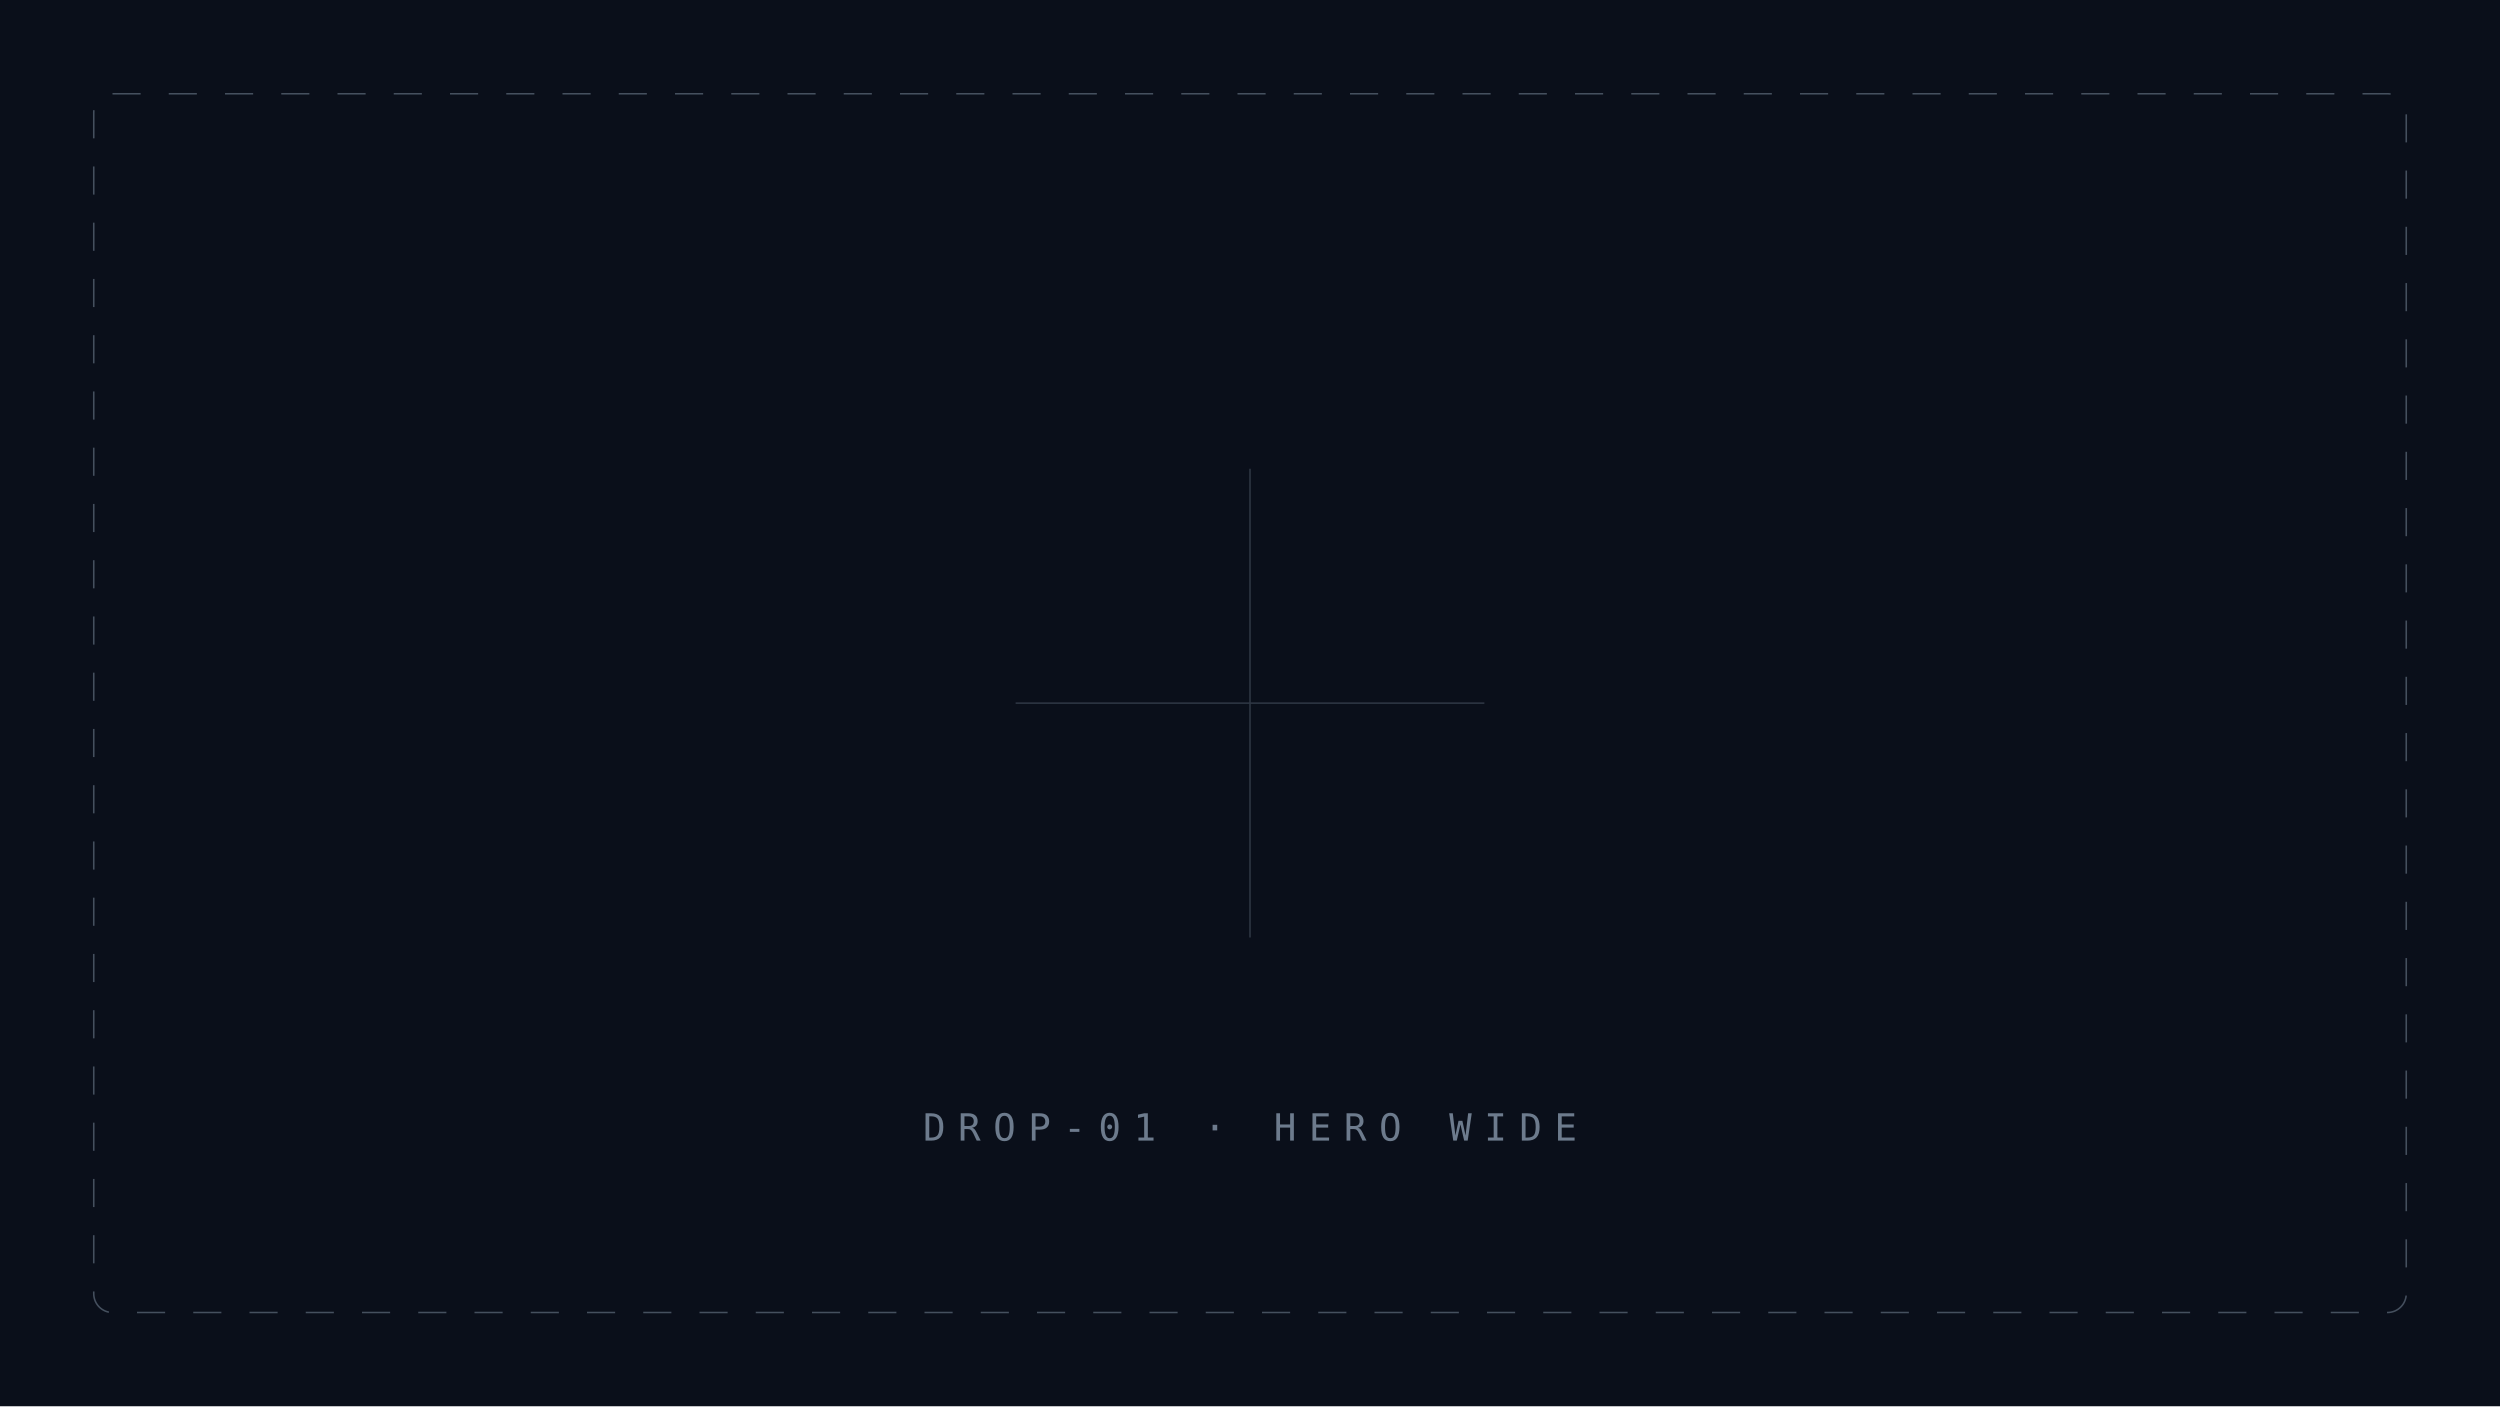
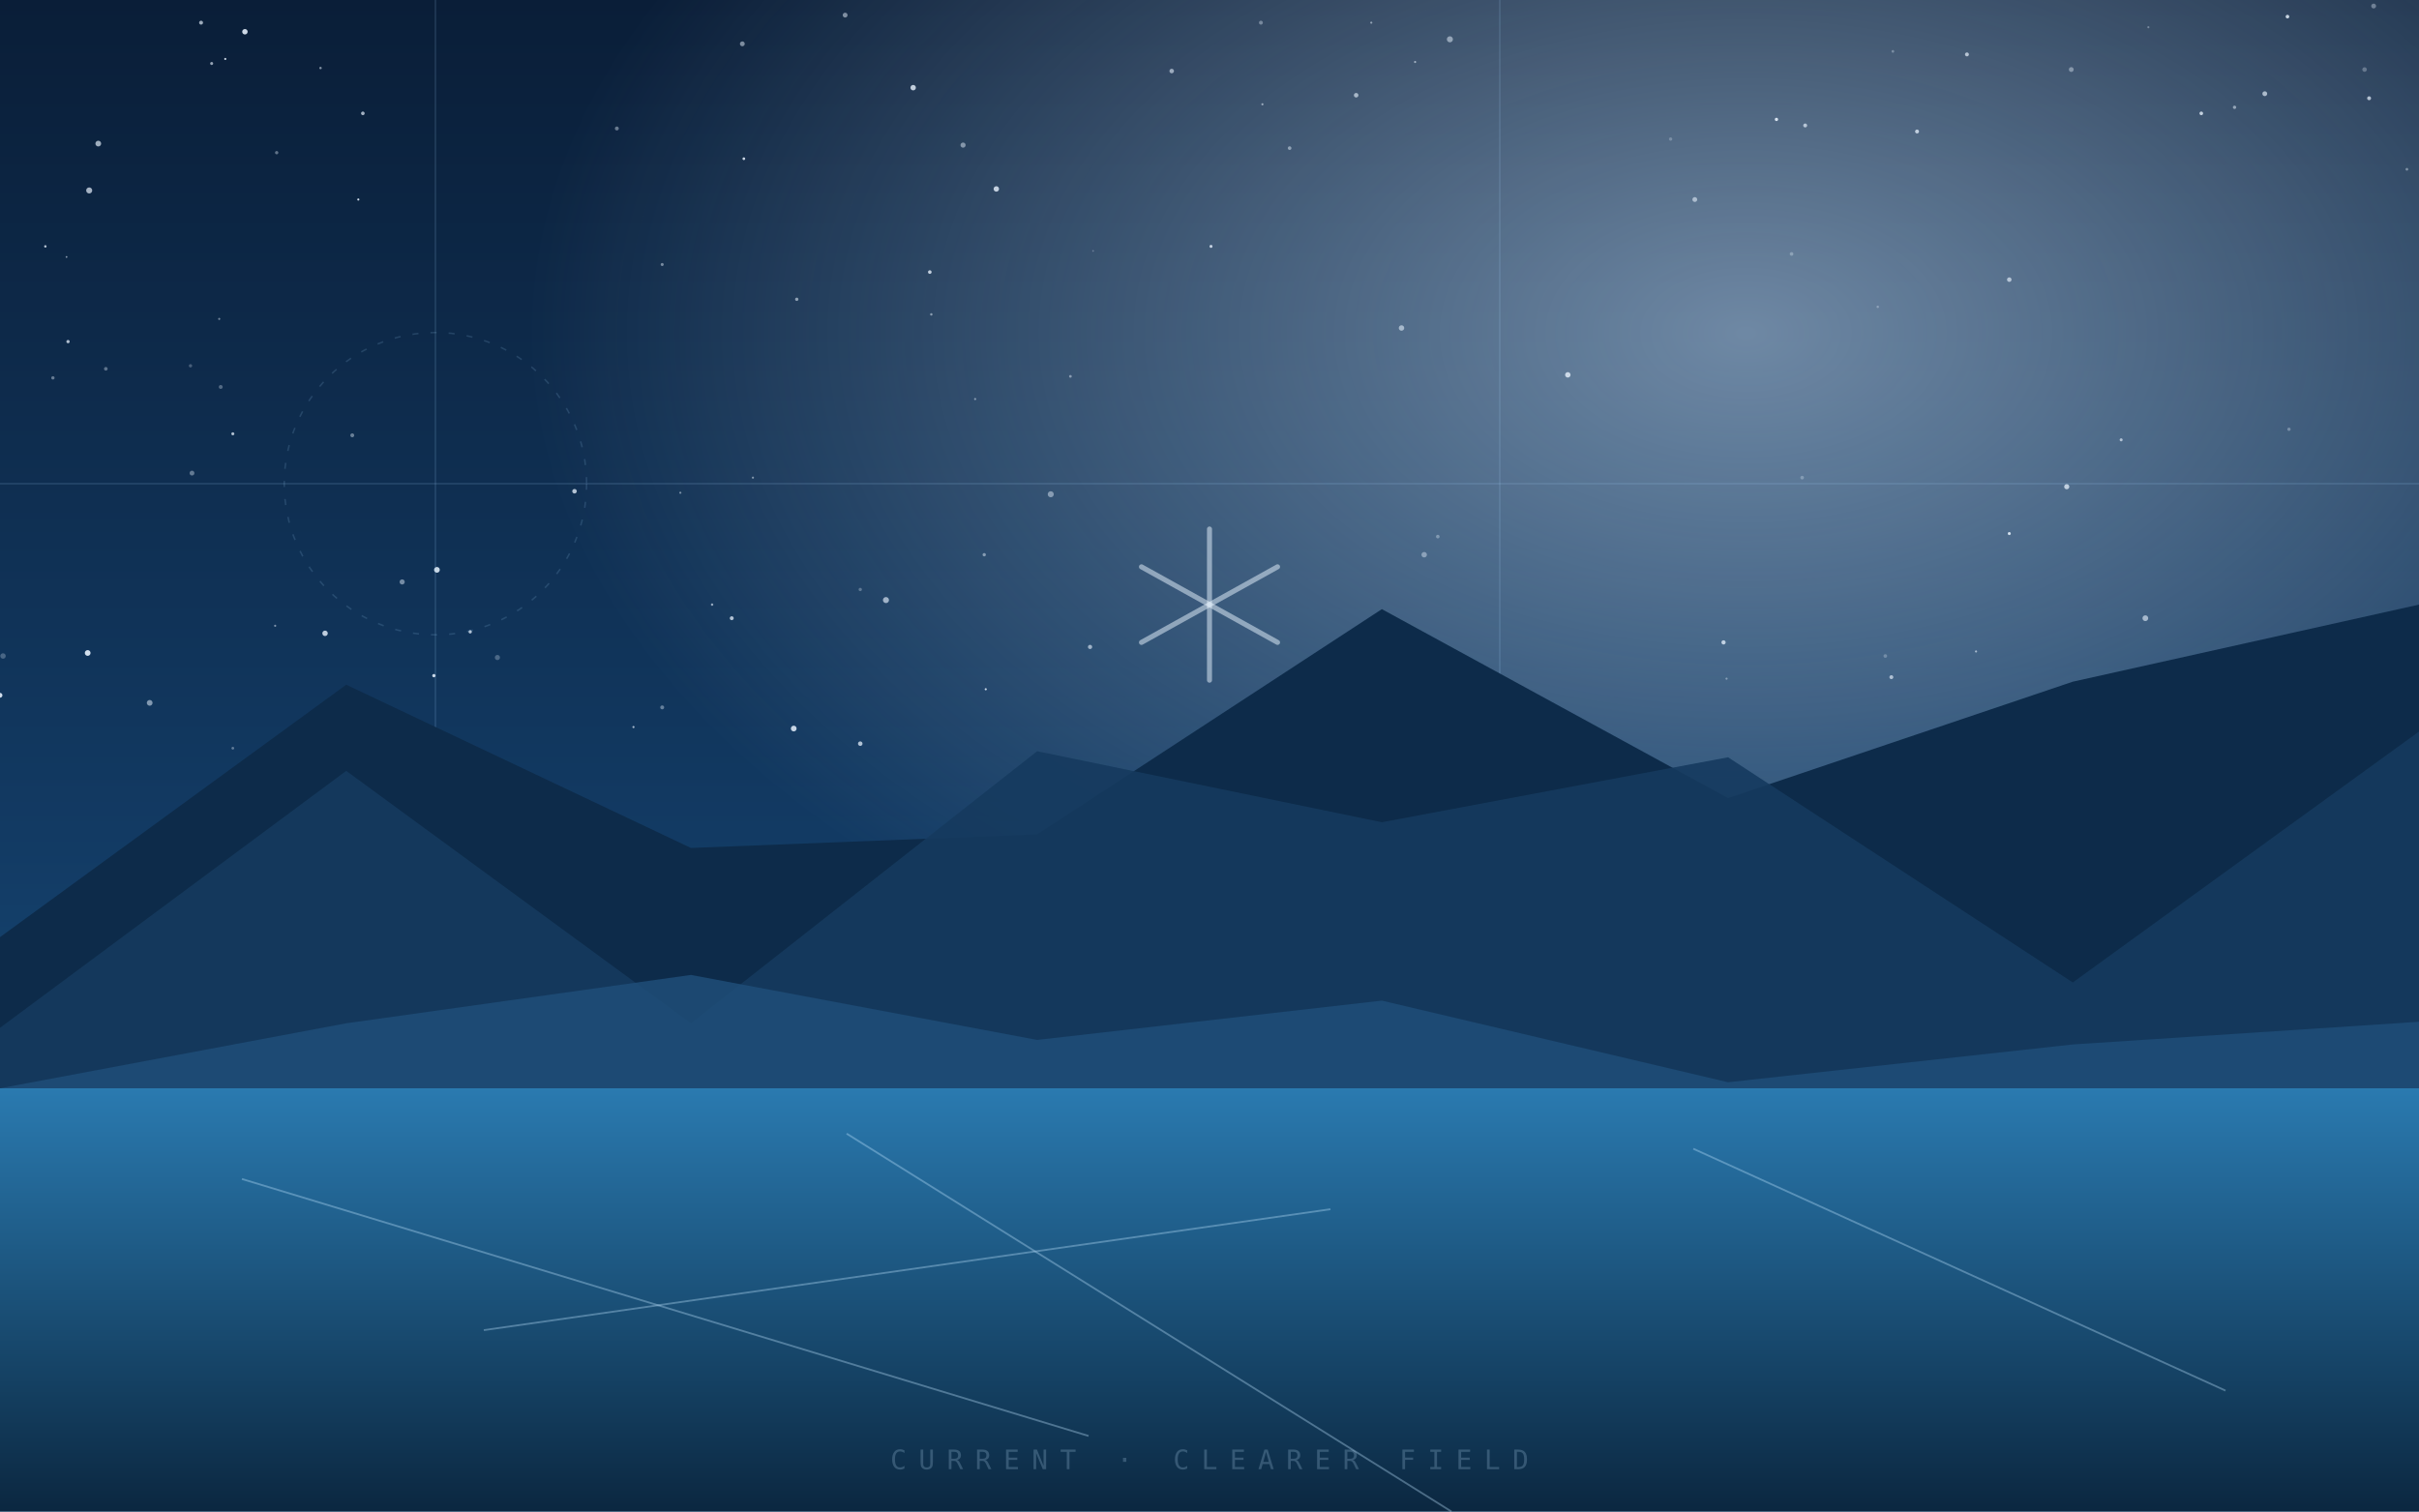
- <svg xmlns="http://www.w3.org/2000/svg" viewBox="0 0 1600 900" fill="none">
-   <rect width="1600" height="900" fill="#0a0f1a" />
-   <rect x="60" y="60" width="1480" height="780" rx="12" stroke="#cfe7ff" stroke-dasharray="18 18" opacity=".3" />
-   <path d="M650 450h300M800 300v300" stroke="#cfe7ff" opacity=".18" />
-   <text x="800" y="730" text-anchor="middle" font-family="monospace" font-size="24" letter-spacing="8" fill="#cfe7ff" opacity=".5">DROP-01 · HERO WIDE</text>
+ <svg xmlns="http://www.w3.org/2000/svg" viewBox="0 0 1600 1000" fill="none">
+   <defs>
+     <linearGradient id="c7sky" x1="0" y1="0" x2="0" y2="1">
+       <stop offset="0" stop-color="#0a1e38" />
+       <stop offset=".55" stop-color="#123a63" />
+       <stop offset="1" stop-color="#1c5a8c" />
+     </linearGradient>
+     <linearGradient id="c7ice" x1="0" y1="0" x2="0" y2="1">
+       <stop offset="0" stop-color="#2a7ab0" />
+       <stop offset="1" stop-color="#0b2740" />
+     </linearGradient>
+     <radialGradient id="c7moon" cx=".72" cy=".22" r=".5">
+       <stop offset="0" stop-color="#cfe7ff" stop-opacity=".5" />
+       <stop offset="1" stop-color="#cfe7ff" stop-opacity="0" />
+     </radialGradient>
+   </defs>
+   <rect width="1600" height="1000" fill="url(#c7sky)" />
+   <rect width="1600" height="1000" fill="url(#c7moon)" />
+   <circle cx="0" cy="460" r="1.6" fill="#eaf4ff" opacity="0.88" />
+   <circle cx="853" cy="98" r="1.2" fill="#eaf4ff" opacity="0.47" />
+   <circle cx="1301" cy="36" r="1.3" fill="#eaf4ff" opacity="0.68" />
+   <circle cx="897" cy="63" r="1.5" fill="#eaf4ff" opacity="0.61" />
+   <circle cx="604" cy="58" r="1.8" fill="#eaf4ff" opacity="0.79" />
+   <circle cx="35" cy="250" r="1.1" fill="#eaf4ff" opacity="0.40" />
+   <circle cx="1413" cy="478" r="1.6" fill="#eaf4ff" opacity="0.67" />
+   <circle cx="289" cy="377" r="1.9" fill="#eaf4ff" opacity="0.84" />
+   <circle cx="1268" cy="87" r="1.3" fill="#eaf4ff" opacity="0.74" />
+   <circle cx="801" cy="163" r="1.0" fill="#eaf4ff" opacity="0.78" />
+   <circle cx="2" cy="434" r="1.8" fill="#eaf4ff" opacity="0.26" />
+   <circle cx="951" cy="355" r="1.2" fill="#eaf4ff" opacity="0.34" />
+   <circle cx="942" cy="367" r="1.8" fill="#eaf4ff" opacity="0.42" />
+   <circle cx="1329" cy="353" r="1.0" fill="#eaf4ff" opacity="0.85" />
+   <circle cx="1592" cy="112" r="0.9" fill="#eaf4ff" opacity="0.41" />
+   <circle cx="1305" cy="483" r="1.4" fill="#eaf4ff" opacity="0.83" />
+   <circle cx="126" cy="242" r="1.1" fill="#eaf4ff" opacity="0.26" />
+   <circle cx="30" cy="163" r="0.8" fill="#eaf4ff" opacity="0.78" />
+   <circle cx="471" cy="400" r="0.8" fill="#eaf4ff" opacity="0.60" />
+   <circle cx="1564" cy="46" r="1.5" fill="#eaf4ff" opacity="0.29" />
+   <circle cx="1498" cy="62" r="1.6" fill="#eaf4ff" opacity="0.65" />
+   <circle cx="723" cy="166" r="0.6" fill="#eaf4ff" opacity="0.27" />
+   <circle cx="1478" cy="71" r="1.1" fill="#eaf4ff" opacity="0.51" />
+   <circle cx="140" cy="42" r="1.0" fill="#eaf4ff" opacity="0.62" />
+   <circle cx="1329" cy="185" r="1.5" fill="#eaf4ff" opacity="0.64" />
+   <circle cx="45" cy="226" r="1.1" fill="#eaf4ff" opacity="0.73" />
+   <circle cx="835" cy="69" r="0.7" fill="#eaf4ff" opacity="0.56" />
+   <circle cx="569" cy="492" r="1.5" fill="#eaf4ff" opacity="0.72" />
+   <circle cx="959" cy="26" r="2.0" fill="#eaf4ff" opacity="0.50" />
+   <circle cx="1392" cy="499" r="1.8" fill="#eaf4ff" opacity="0.66" />
+   <circle cx="1252" cy="34" r="0.9" fill="#eaf4ff" opacity="0.32" />
+   <circle cx="1513" cy="11" r="1.2" fill="#eaf4ff" opacity="0.81" />
+   <circle cx="133" cy="15" r="1.3" fill="#eaf4ff" opacity="0.65" />
+   <circle cx="450" cy="326" r="0.7" fill="#eaf4ff" opacity="0.47" />
+   <circle cx="616" cy="208" r="0.8" fill="#eaf4ff" opacity="0.50" />
+   <circle cx="1436" cy="473" r="1.5" fill="#eaf4ff" opacity="0.85" />
+   <circle cx="637" cy="96" r="1.7" fill="#eaf4ff" opacity="0.47" />
+   <circle cx="586" cy="397" r="2.0" fill="#eaf4ff" opacity="0.63" />
+   <circle cx="492" cy="105" r="0.9" fill="#eaf4ff" opacity="0.85" />
+   <circle cx="527" cy="198" r="1.1" fill="#eaf4ff" opacity="0.55" />
+   <circle cx="651" cy="367" r="1.1" fill="#eaf4ff" opacity="0.47" />
+   <circle cx="569" cy="390" r="1.1" fill="#eaf4ff" opacity="0.30" />
+   <circle cx="438" cy="468" r="1.3" fill="#eaf4ff" opacity="0.39" />
+   <circle cx="652" cy="456" r="0.7" fill="#eaf4ff" opacity="0.83" />
+   <circle cx="212" cy="45" r="0.8" fill="#eaf4ff" opacity="0.53" />
+   <circle cx="1121" cy="132" r="1.6" fill="#eaf4ff" opacity="0.57" />
+   <circle cx="1251" cy="448" r="1.3" fill="#eaf4ff" opacity="0.64" />
+   <circle cx="1570" cy="4" r="1.6" fill="#eaf4ff" opacity="0.36" />
+   <circle cx="645" cy="264" r="0.7" fill="#eaf4ff" opacity="0.48" />
+   <circle cx="1370" cy="46" r="1.6" fill="#eaf4ff" opacity="0.40" />
+   <circle cx="559" cy="10" r="1.6" fill="#eaf4ff" opacity="0.49" />
+   <circle cx="233" cy="288" r="1.3" fill="#eaf4ff" opacity="0.41" />
+   <circle cx="44" cy="170" r="0.6" fill="#eaf4ff" opacity="0.56" />
+   <circle cx="99" cy="465" r="1.9" fill="#eaf4ff" opacity="0.52" />
+   <circle cx="1421" cy="18" r="0.7" fill="#eaf4ff" opacity="0.35" />
+   <circle cx="695" cy="327" r="2.0" fill="#eaf4ff" opacity="0.45" />
+   <circle cx="897" cy="419" r="1.3" fill="#eaf4ff" opacity="0.84" />
+   <circle cx="59" cy="126" r="2.0" fill="#eaf4ff" opacity="0.69" />
+   <circle cx="65" cy="95" r="1.9" fill="#eaf4ff" opacity="0.66" />
+   <circle cx="149" cy="39" r="0.7" fill="#eaf4ff" opacity="0.86" />
+   <circle cx="266" cy="385" r="1.7" fill="#eaf4ff" opacity="0.46" />
+   <circle cx="162" cy="21" r="1.8" fill="#eaf4ff" opacity="0.87" />
+   <circle cx="1571" cy="409" r="1.0" fill="#eaf4ff" opacity="0.44" />
+   <circle cx="1142" cy="449" r="0.7" fill="#eaf4ff" opacity="0.41" />
+   <circle cx="1105" cy="92" r="1.1" fill="#eaf4ff" opacity="0.26" />
+   <circle cx="525" cy="482" r="1.9" fill="#eaf4ff" opacity="0.83" />
+   <circle cx="907" cy="15" r="0.7" fill="#eaf4ff" opacity="0.51" />
+   <circle cx="1307" cy="431" r="0.7" fill="#eaf4ff" opacity="0.59" />
+   <circle cx="70" cy="244" r="1.2" fill="#eaf4ff" opacity="0.36" />
+   <circle cx="1185" cy="168" r="1.2" fill="#eaf4ff" opacity="0.31" />
+   <circle cx="927" cy="217" r="1.8" fill="#eaf4ff" opacity="0.56" />
+   <circle cx="182" cy="414" r="0.7" fill="#eaf4ff" opacity="0.51" />
+   <circle cx="311" cy="418" r="1.1" fill="#eaf4ff" opacity="0.74" />
+   <circle cx="491" cy="29" r="1.6" fill="#eaf4ff" opacity="0.49" />
+   <circle cx="498" cy="316" r="0.7" fill="#eaf4ff" opacity="0.50" />
+   <circle cx="708" cy="249" r="0.9" fill="#eaf4ff" opacity="0.45" />
+   <circle cx="380" cy="325" r="1.5" fill="#eaf4ff" opacity="0.75" />
+   <circle cx="1514" cy="284" r="1.1" fill="#eaf4ff" opacity="0.32" />
+   <circle cx="145" cy="211" r="0.7" fill="#eaf4ff" opacity="0.46" />
+   <circle cx="215" cy="419" r="1.8" fill="#eaf4ff" opacity="0.80" />
+   <circle cx="1567" cy="65" r="1.3" fill="#eaf4ff" opacity="0.70" />
+   <circle cx="1456" cy="75" r="1.2" fill="#eaf4ff" opacity="0.77" />
+   <circle cx="1247" cy="434" r="1.2" fill="#eaf4ff" opacity="0.27" />
+   <circle cx="419" cy="481" r="0.7" fill="#eaf4ff" opacity="0.70" />
+   <circle cx="329" cy="435" r="1.7" fill="#eaf4ff" opacity="0.27" />
+   <circle cx="1194" cy="83" r="1.3" fill="#eaf4ff" opacity="0.66" />
+   <circle cx="936" cy="41" r="0.7" fill="#eaf4ff" opacity="0.58" />
+   <circle cx="834" cy="15" r="1.3" fill="#eaf4ff" opacity="0.37" />
+   <circle cx="1037" cy="248" r="1.8" fill="#eaf4ff" opacity="0.78" />
+   <circle cx="183" cy="101" r="1.1" fill="#eaf4ff" opacity="0.38" />
+   <circle cx="146" cy="256" r="1.3" fill="#eaf4ff" opacity="0.31" />
+   <circle cx="775" cy="47" r="1.5" fill="#eaf4ff" opacity="0.57" />
+   <circle cx="154" cy="495" r="0.9" fill="#eaf4ff" opacity="0.37" />
+   <circle cx="1175" cy="79" r="1.1" fill="#eaf4ff" opacity="0.88" />
+   <circle cx="1192" cy="316" r="1.2" fill="#eaf4ff" opacity="0.28" />
+   <circle cx="1593" cy="416" r="1.4" fill="#eaf4ff" opacity="0.88" />
+   <circle cx="287" cy="447" r="1.1" fill="#eaf4ff" opacity="0.85" />
+   <circle cx="615" cy="180" r="1.2" fill="#eaf4ff" opacity="0.78" />
+   <circle cx="1367" cy="322" r="1.7" fill="#eaf4ff" opacity="0.73" />
+   <circle cx="438" cy="175" r="1.0" fill="#eaf4ff" opacity="0.46" />
+   <circle cx="1419" cy="409" r="1.9" fill="#eaf4ff" opacity="0.60" />
+   <circle cx="237" cy="132" r="0.7" fill="#eaf4ff" opacity="0.88" />
+   <circle cx="408" cy="85" r="1.3" fill="#eaf4ff" opacity="0.41" />
+   <circle cx="484" cy="409" r="1.3" fill="#eaf4ff" opacity="0.73" />
+   <circle cx="721" cy="428" r="1.4" fill="#eaf4ff" opacity="0.60" />
+   <circle cx="127" cy="313" r="1.6" fill="#eaf4ff" opacity="0.38" />
+   <circle cx="659" cy="125" r="1.8" fill="#eaf4ff" opacity="0.79" />
+   <circle cx="58" cy="432" r="1.9" fill="#eaf4ff" opacity="0.89" />
+   <circle cx="1140" cy="425" r="1.4" fill="#eaf4ff" opacity="0.75" />
+   <circle cx="1242" cy="203" r="0.8" fill="#eaf4ff" opacity="0.32" />
+   <circle cx="154" cy="287" r="1.0" fill="#eaf4ff" opacity="0.74" />
+   <circle cx="240" cy="75" r="1.2" fill="#eaf4ff" opacity="0.68" />
+   <circle cx="1403" cy="291" r="1.0" fill="#eaf4ff" opacity="0.64" />
+   <circle cx="1563" cy="433" r="0.9" fill="#eaf4ff" opacity="0.56" />
+   <g stroke="#9fd0f5" stroke-opacity=".16" stroke-width="1">
+     <line x1="0" y1="320" x2="1600" y2="320" />
+     <line x1="288" y1="0" x2="288" y2="600" />
+     <line x1="992" y1="0" x2="992" y2="500" />
+     <circle cx="288" cy="320" r="100" stroke-dasharray="4 8" />
+   </g>
+   <polygon points="0,620 229,453 457,561 686,552 914,403 1143,528 1371,451 1600,400 1600,900 0,900" fill="#0d2b4a" opacity="1" />
+   <polygon points="0,680 229,510 457,677 686,497 914,544 1143,501 1371,650 1600,484 1600,900 0,900" fill="#153a5e" opacity="0.9" />
+   <polygon points="0,720 229,677 457,645 686,688 914,662 1143,716 1371,691 1600,676 1600,900 0,900" fill="#1e4d78" opacity="0.85" />
+   <rect x="0" y="720" width="1600" height="280" fill="url(#c7ice)" />
+   <g stroke="#bfe4ff" stroke-opacity=".35" stroke-width="1.2">
+     <path d="M160 780 L720 950" />
+     <path d="M560 750 L960 1000" />
+     <path d="M1120 760 L1472 920" />
+     <path d="M320 880 L880 800" />
+   </g>
+   <g transform="translate(800 400)" stroke="#eaf6ff" stroke-opacity=".5" stroke-width="3.333" stroke-linecap="round">
+     <line x1="0" y1="-50" x2="0" y2="50" />
+     <line x1="-45" y1="-25" x2="45" y2="25" />
+     <line x1="-45" y1="25" x2="45" y2="-25" />
+   </g>
+   <text x="800" y="972" text-anchor="middle" font-family="monospace" font-size="17.778" letter-spacing="8" fill="#bfe4ff" opacity=".22">CURRENT · CLEARER FIELD</text>
</svg>
